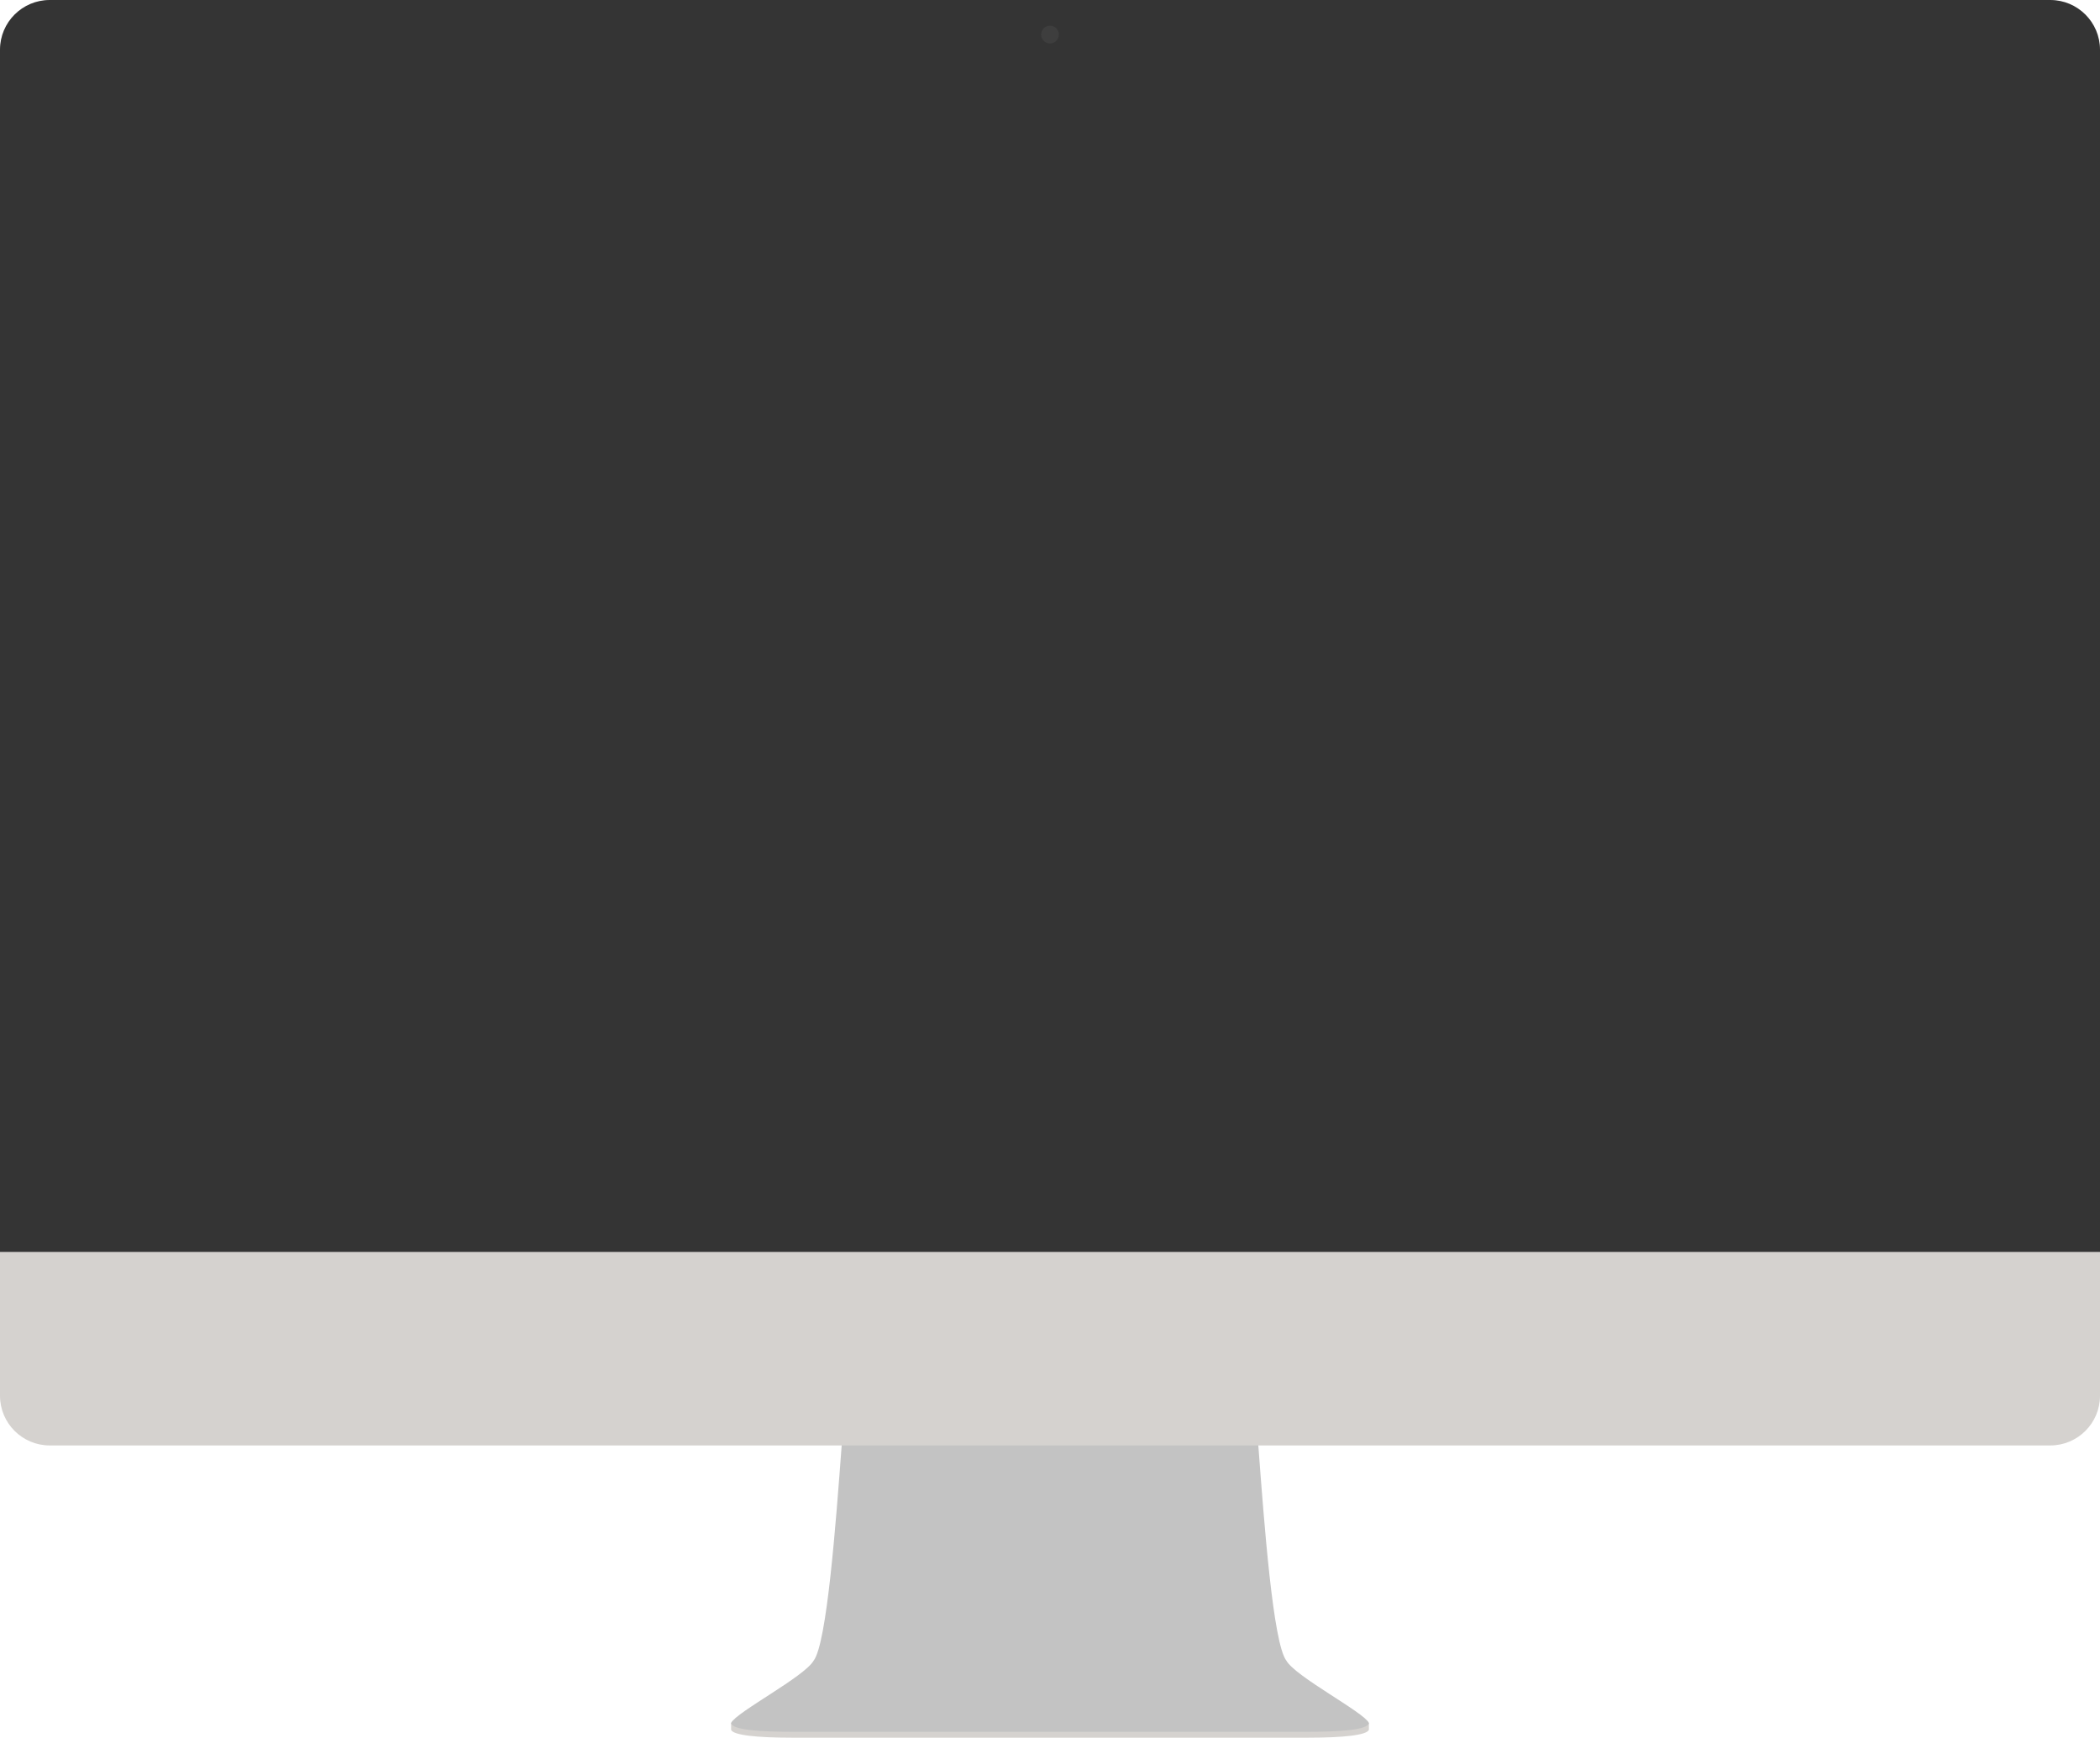
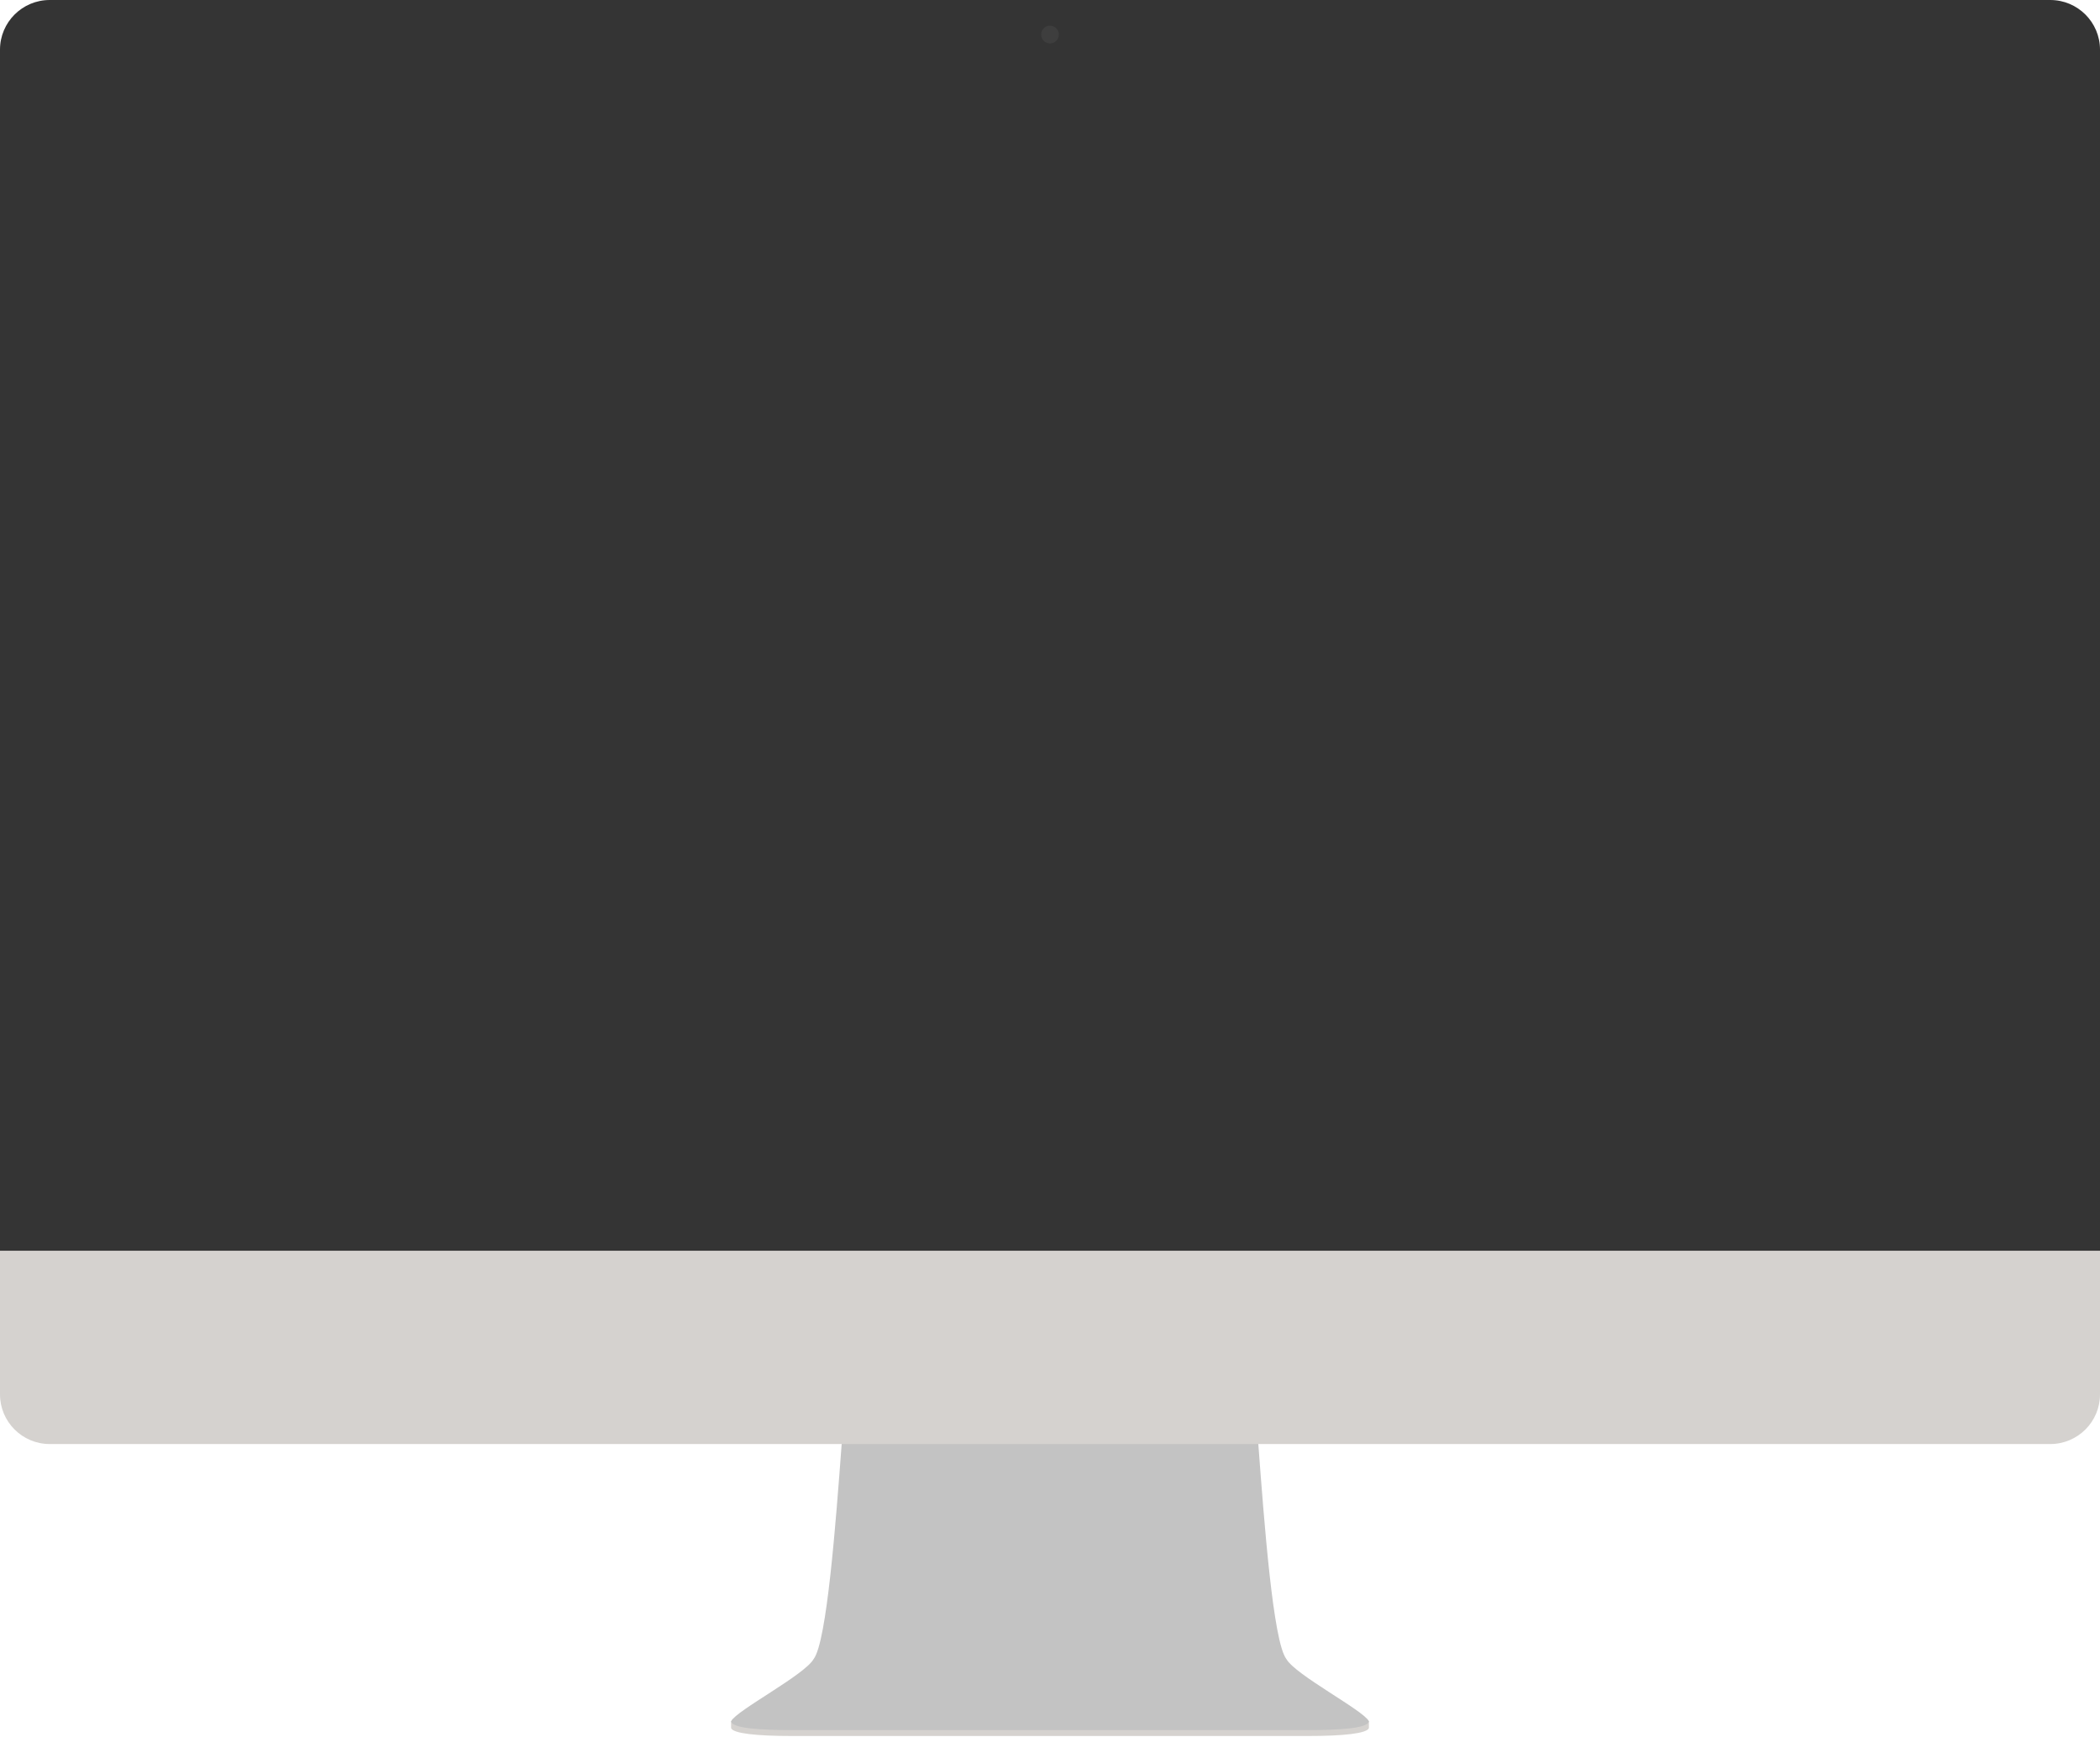
- <svg xmlns="http://www.w3.org/2000/svg" width="4182px" height="3461px" viewBox="0 0 4182 3461" version="1.1">
-   <defs />
-   <g id="Mac" stroke="none" stroke-width="1" fill="none" fill-rule="evenodd">
-     <g id="iMac-27-inches" transform="translate(-409, -270)">
-       <g transform="translate(409, 270)">
-         <g id="Body" transform="translate(0, 2489)">
-           <path d="M1577.64,971.42 C1505.81,971.42 1459.903,966.251 1455.929,955.691 L1455.929,941.928 L2726.059,941.928 L2726.059,955.691 C2722.085,966.251 2676.178,971.42 2604.348,971.42 L1577.638,971.42 L1577.64,971.42 Z" id="Leg-Front" fill="#D5D2CF" />
-           <path d="M1575.87,959.63 C1517.429,959.63 1456.947,956.394 1455.935,941.935 C1466.604,920.26 1602.695,849.688 1620.41,817.781 C1646.689,783.33 1664.504,545.619 1676.143,389.447 L1676.143,385.515 L2505.859,385.515 L2505.859,389.447 C2517.498,545.619 2535.313,783.33 2561.592,817.781 C2579.307,849.688 2715.398,920.26 2726.067,941.935 C2725.055,956.394 2664.573,959.63 2606.132,959.63 L1575.872,959.63 L1575.87,959.63 Z" id="Leg" fill="#C3C3C3" />
-           <path d="M4182,0.14 L0,0.14 L0,290.438 C0,345.077 44.36,389.438 99,389.438 L4083,389.438 C4137.64,389.438 4182,345.077 4182,290.438 L4182,0.14 L4182,0.14 Z" id="Body1" fill="#D5D2CF" />
-         </g>
-         <g id="Screen" fill="#343434">
-           <path d="M4182,99 C4182,44.36 4137.64,0 4083,0 L99,0 C44.36,0 0,44.36 0,99 L0,2493.08 L4182,2493.08 L4182,99 L4182,99 Z" id="Black-Frame" />
-           <path d="M4015.5,164.974 C4015.5,163.319 4014.156,161.974 4012.5,161.974 L169.5,161.974 C167.844,161.974 166.5,163.319 166.5,164.974 L166.5,2327.974 C166.5,2329.63 167.844,2330.974 169.5,2330.974 L4012.5,2330.974 C4014.156,2330.974 4015.5,2329.63 4015.5,2327.974 L4015.5,164.974 L4015.5,164.974 Z" id="Screen-Frame" />
-           <rect id="Screen1" x="171" y="166.5" width="3840" height="2160" />
-         </g>
-         <circle id="Camera" fill="#3E3E3E" cx="2091" cy="68.815" r="17.695" />
-       </g>
+ <svg xmlns="http://www.w3.org/2000/svg" width="335" height="277" viewBox="0 0 335 277">
+   <g fill="none" fill-rule="evenodd">
+     <g transform="translate(0 199.206)">
+       <path fill="#D5D2CF" d="M126.377,77.747 C120.623,77.747 116.946,77.334 116.628,76.488 L116.628,75.387 L218.372,75.387 L218.372,76.488 C218.053,77.334 214.376,77.747 208.622,77.747 L126.377,77.747 L126.377,77.747 Z" />
+       <path fill="#C3C3C3" d="M116.628,75.387 C117.483,73.653 128.384,68.005 129.803,65.451 C131.908,62.694 133.335,43.668 134.268,31.169 L134.268,30.054 L200.732,30.054 L200.732,31.169 C201.665,43.668 203.092,62.694 205.197,65.451 C206.616,68.005 217.518,73.653 218.372,75.387 C218.291,76.545 213.446,76.804 208.765,76.804 L126.236,76.804 C121.554,76.804 116.709,76.545 116.628,75.387 Z" />
+       <path fill="#D5D2CF" d="M335,0.011 L0,0.011 L0,23.245 C0,27.618 3.553,31.169 7.93,31.169 L327.07,31.169 C331.447,31.169 335,27.618 335,23.245 L335,0.011 L335,0.011 Z" />
    </g>
+     <g fill="#343434">
+       <path d="M335,7.923 C335,3.55 331.447,0 327.07,0 L7.93,0 C3.553,0 0,3.55 0,7.923 L0,199.533 L335,199.533 L335,7.923 L335,7.923 Z" />
+       <path d="M321.662,13.204 C321.662,13.071 321.555,12.964 321.422,12.964 L13.578,12.964 C13.445,12.964 13.338,13.071 13.338,13.204 L13.338,186.319 C13.338,186.451 13.445,186.559 13.578,186.559 L321.422,186.559 C321.555,186.559 321.662,186.451 321.662,186.319 L321.662,13.204 L321.662,13.204 Z" />
+       <rect width="307.604" height="172.875" transform="translate(13.698 13.326)" />
+     </g>
+     <ellipse cx="167.5" cy="5.508" fill="#3E3E3E" rx="1.417" ry="1.416" />
  </g>
</svg>
